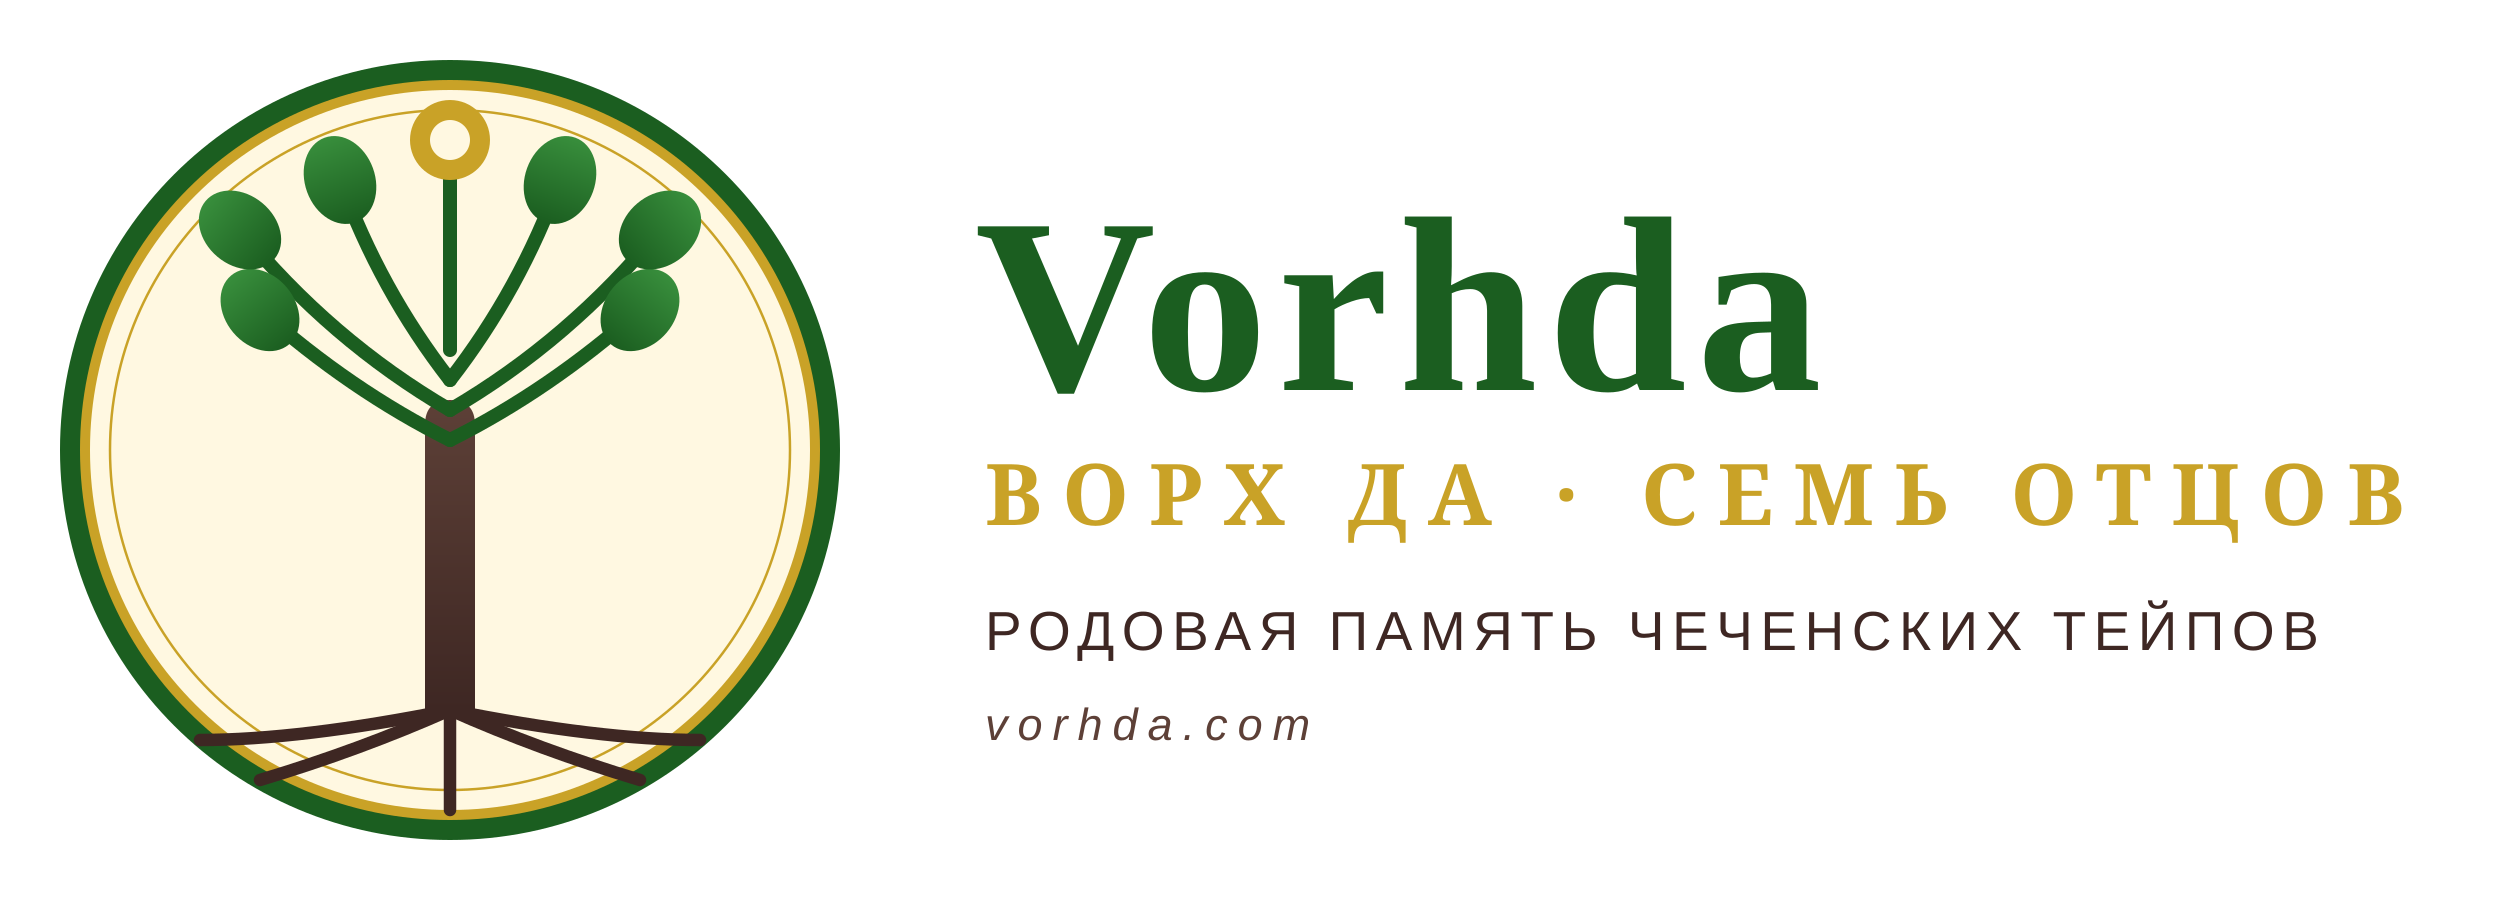
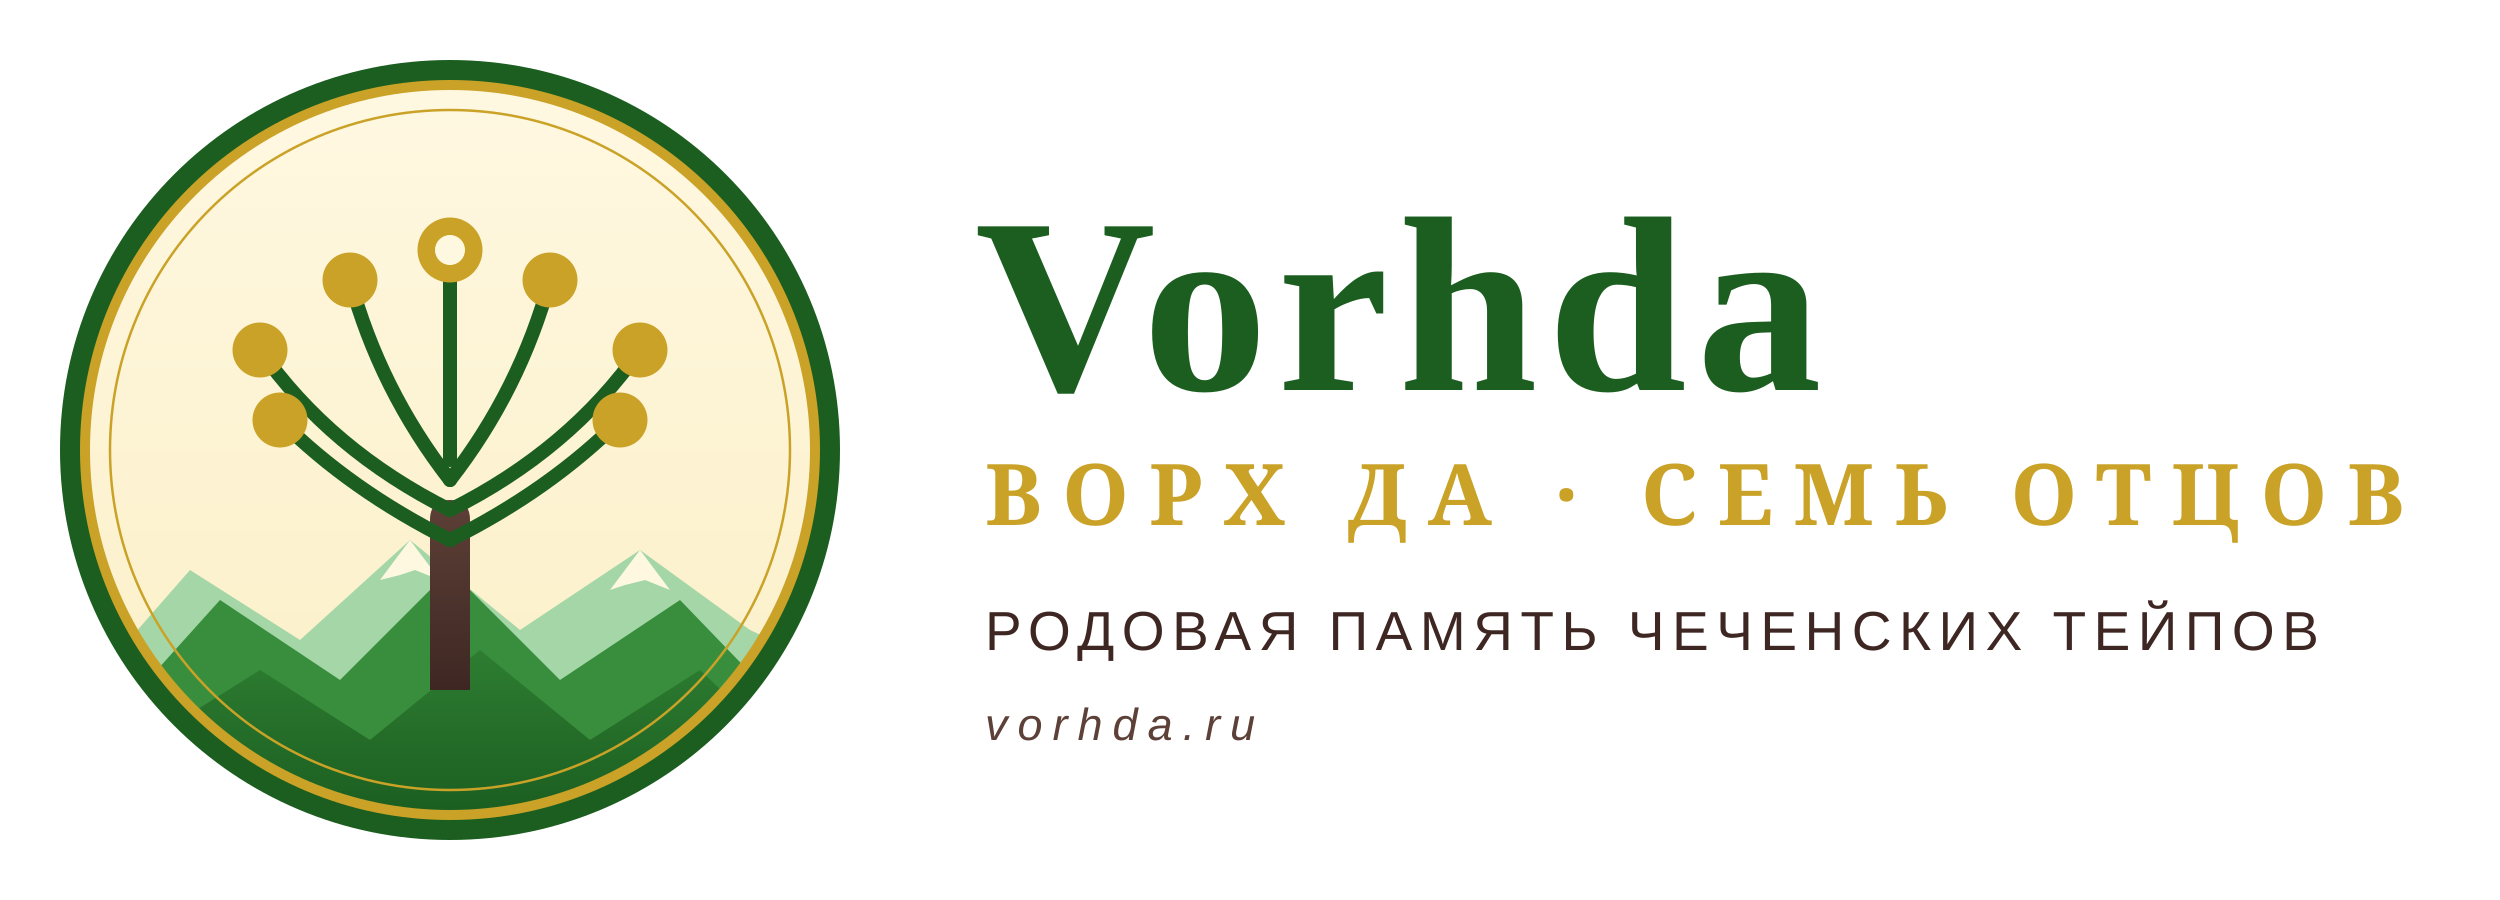
<svg xmlns="http://www.w3.org/2000/svg" viewBox="0 0 500 180" width="500" height="180">
  <defs>
+     <linearGradient id="skyGrad" x1="0%" y1="0%" x2="0%" y2="100%">
+       <stop offset="0%" stop-color="#FFF8E1" />
+       <stop offset="100%" stop-color="#FBEFC6" />
+     </linearGradient>
+     <linearGradient id="mtnFront" x1="0%" y1="0%" x2="0%" y2="100%">
+       <stop offset="0%" stop-color="#2E7D32" />
+       <stop offset="100%" stop-color="#1B5E20" />
+     </linearGradient>
    <linearGradient id="trunkGrad" x1="0%" y1="0%" x2="0%" y2="100%">
      <stop offset="0%" stop-color="#5D4037" />
      <stop offset="100%" stop-color="#3E2723" />
    </linearGradient>
-     <linearGradient id="leafGrad" x1="0%" y1="0%" x2="0%" y2="100%">
-       <stop offset="0%" stop-color="#388E3C" />
-       <stop offset="100%" stop-color="#1B5E20" />
-     </linearGradient>
+     <clipPath id="emblemClip">
+       <circle cx="90" cy="90" r="73" />
+     </clipPath>
  </defs>
  <circle cx="90" cy="90" r="78" fill="#1B5E20" />
-   <circle cx="90" cy="90" r="73" fill="#FFF8E1" />
+   <circle cx="90" cy="90" r="73" fill="url(#skyGrad)" />
+   <g clip-path="url(#emblemClip)">
+     <path d="M17,138 L38,114 L60,128 L82,108 L104,126 L128,110 L150,126 L163,132 L163,163 L17,163 Z" fill="#A5D6A7" />
+     <path d="M76,116 L82,108 L88,116 L83,114 L80,115 Z" fill="#FFF8E1" />
+     <path d="M122,118 L128,110 L134,118 L129,116 L125,117 Z" fill="#FFF8E1" />
+     <path d="M17,150 L44,120 L68,136 L90,114 L112,136 L136,120 L163,148 L163,163 L17,163 Z" fill="#388E3C" />
+     <path d="M17,163 L17,156 L52,134 L74,148 L96,130 L118,148 L140,134 L163,156 L163,163 Z" fill="url(#mtnFront)" />
+   </g>
+   <path d="M86,138 L86,104 Q86,100 90,100 Q94,100 94,104 L94,138 Z" fill="url(#trunkGrad)" />
+   <g stroke="#1B5E20" stroke-width="2.8" stroke-linecap="round" fill="none">
+     <path d="M90,108 Q70,98 56,84" />
+     <path d="M90,108 Q110,98 124,84" />
+     <path d="M90,102 Q66,90 52,70" />
+     <path d="M90,102 Q114,90 128,70" />
+     <path d="M90,96 Q76,78 70,56" />
+     <path d="M90,96 Q104,78 110,56" />
+     <path d="M90,92 L90,50" />
+   </g>
+   <g fill="#C9A227">
+     <circle cx="56" cy="84" r="5.5" />
+     <circle cx="124" cy="84" r="5.5" />
+     <circle cx="52" cy="70" r="5.5" />
+     <circle cx="128" cy="70" r="5.5" />
+     <circle cx="70" cy="56" r="5.5" />
+     <circle cx="110" cy="56" r="5.5" />
+     <circle cx="90" cy="50" r="6.5" />
+   </g>
+   <circle cx="90" cy="50" r="3" fill="#FFF8E1" />
  <circle cx="90" cy="90" r="73" fill="none" stroke="#C9A227" stroke-width="2" />
  <circle cx="90" cy="90" r="68" fill="none" stroke="#C9A227" stroke-width="0.5" />
-   <g stroke="#3E2723" stroke-width="2.5" fill="none" stroke-linecap="round">
-     <path d="M90,142 Q72,150 52,156" />
-     <path d="M90,142 Q90,154 90,162" />
-     <path d="M90,142 Q108,150 128,156" />
-     <path d="M90,142 Q60,148 40,148" />
-     <path d="M90,142 Q120,148 140,148" />
-   </g>
-   <path d="M85,142 L85,85 Q85,80 90,80 Q95,80 95,85 L95,142 Z" fill="url(#trunkGrad)" />
-   <g stroke="#1B5E20" stroke-width="2.8" stroke-linecap="round" fill="none">
-     <path d="M90,88 Q70,78 52,62" />
-     <path d="M90,88 Q110,78 128,62" />
-     <path d="M90,82 Q66,68 48,46" />
-     <path d="M90,82 Q114,68 132,46" />
-     <path d="M90,76 Q76,58 68,36" />
-     <path d="M90,76 Q104,58 112,36" />
-     <path d="M90,70 L90,28" />
-   </g>
-   <g fill="url(#leafGrad)">
-     <ellipse cx="52" cy="62" rx="7" ry="9" transform="rotate(-40 52 62)" />
-     <ellipse cx="128" cy="62" rx="7" ry="9" transform="rotate(40 128 62)" />
-     <ellipse cx="48" cy="46" rx="7" ry="9" transform="rotate(-50 48 46)" />
-     <ellipse cx="132" cy="46" rx="7" ry="9" transform="rotate(50 132 46)" />
-     <ellipse cx="68" cy="36" rx="7" ry="9" transform="rotate(-20 68 36)" />
-     <ellipse cx="112" cy="36" rx="7" ry="9" transform="rotate(20 112 36)" />
-   </g>
-   <circle cx="90" cy="28" r="8" fill="#C9A227" />
-   <circle cx="90" cy="28" r="4" fill="#FFF8E1" />
  <text x="195" y="78" font-family="Georgia, 'Times New Roman', serif" font-size="50" font-weight="bold" fill="#1B5E20" letter-spacing="2">Vorhda</text>
  <text x="197" y="105" font-family="Georgia, serif" font-size="17" fill="#C9A227" font-weight="bold" letter-spacing="4">ВОРХ ДА · СЕМЬ ОТЦОВ</text>
  <text x="197" y="130" font-family="Arial, sans-serif" font-size="11" fill="#3E2723" letter-spacing="1.5">РОДОВАЯ ПАМЯТЬ ЧЕЧЕНСКИХ ТЕЙПОВ</text>
-   <text x="197" y="148" font-family="Arial, sans-serif" font-size="9" fill="#5D4037" letter-spacing="2" font-style="italic">vorhda.com</text>
+   <text x="197" y="148" font-family="Arial, sans-serif" font-size="9" fill="#5D4037" letter-spacing="2" font-style="italic">vorhda.ru</text>
</svg>
